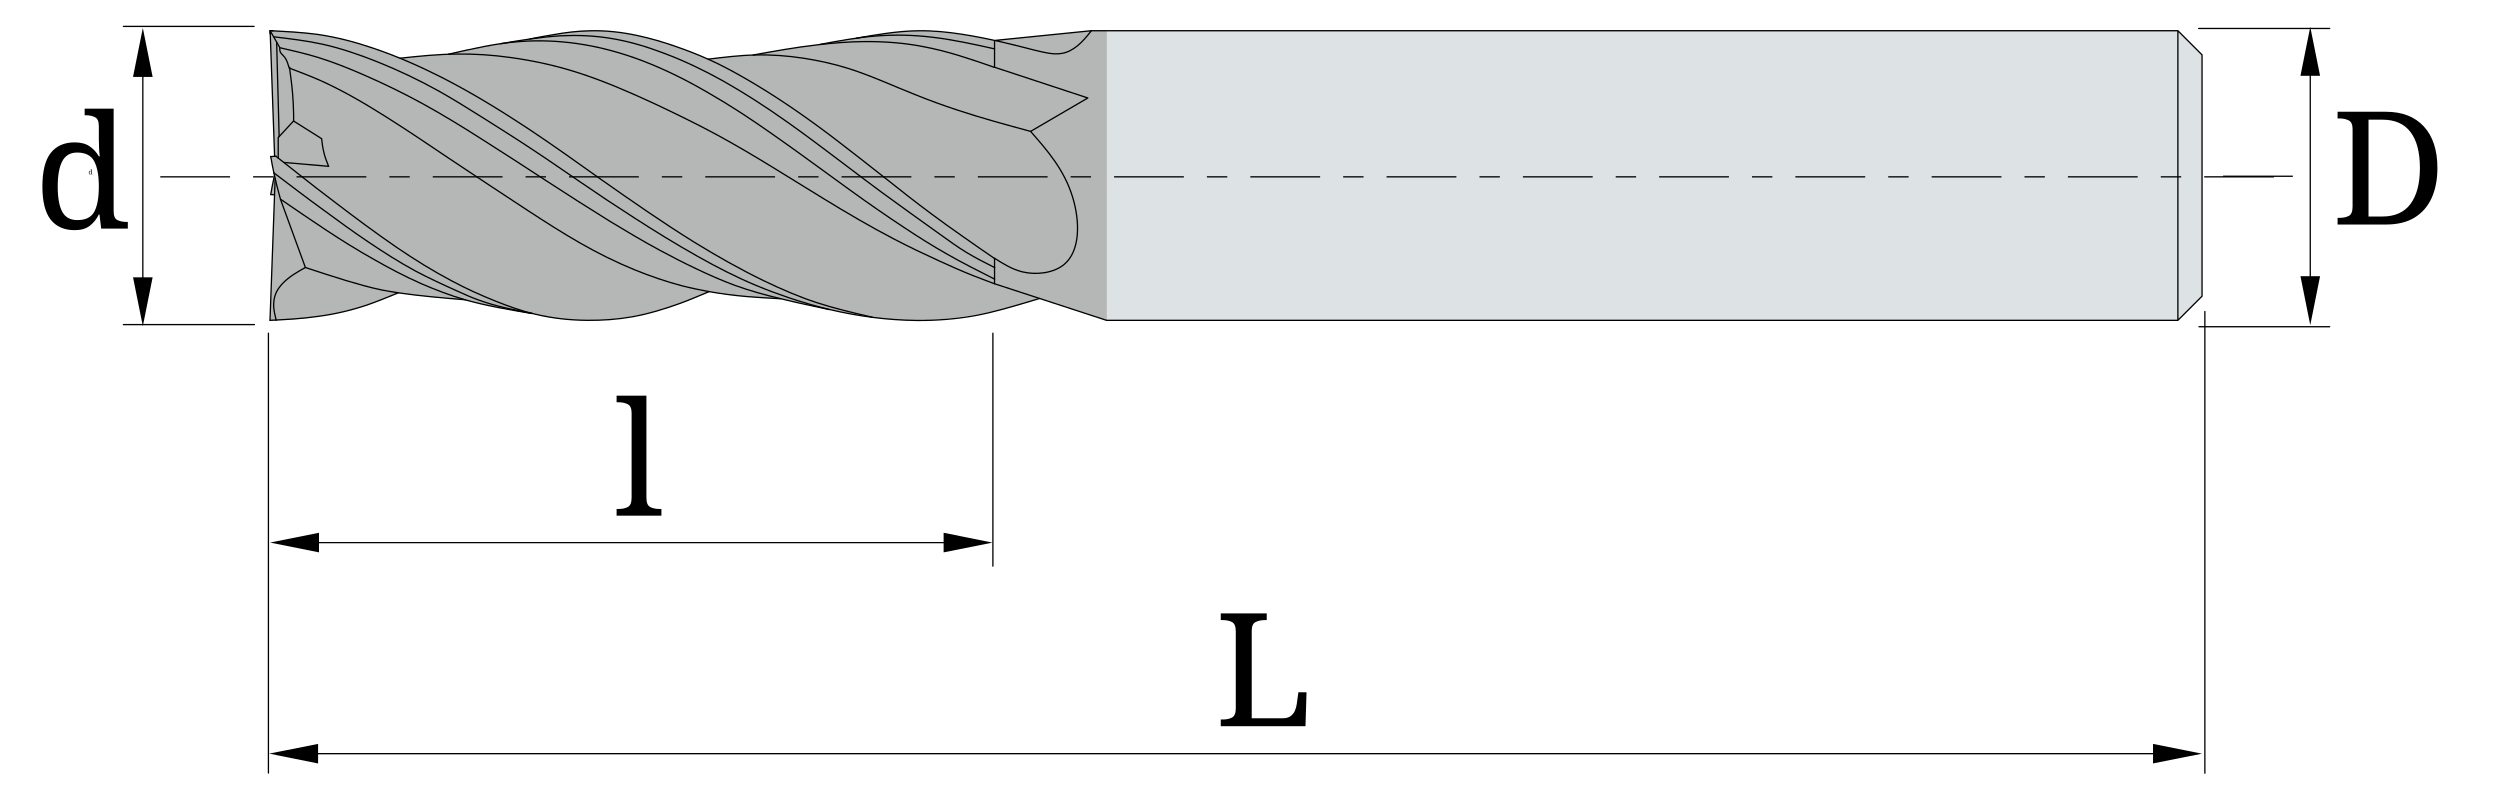
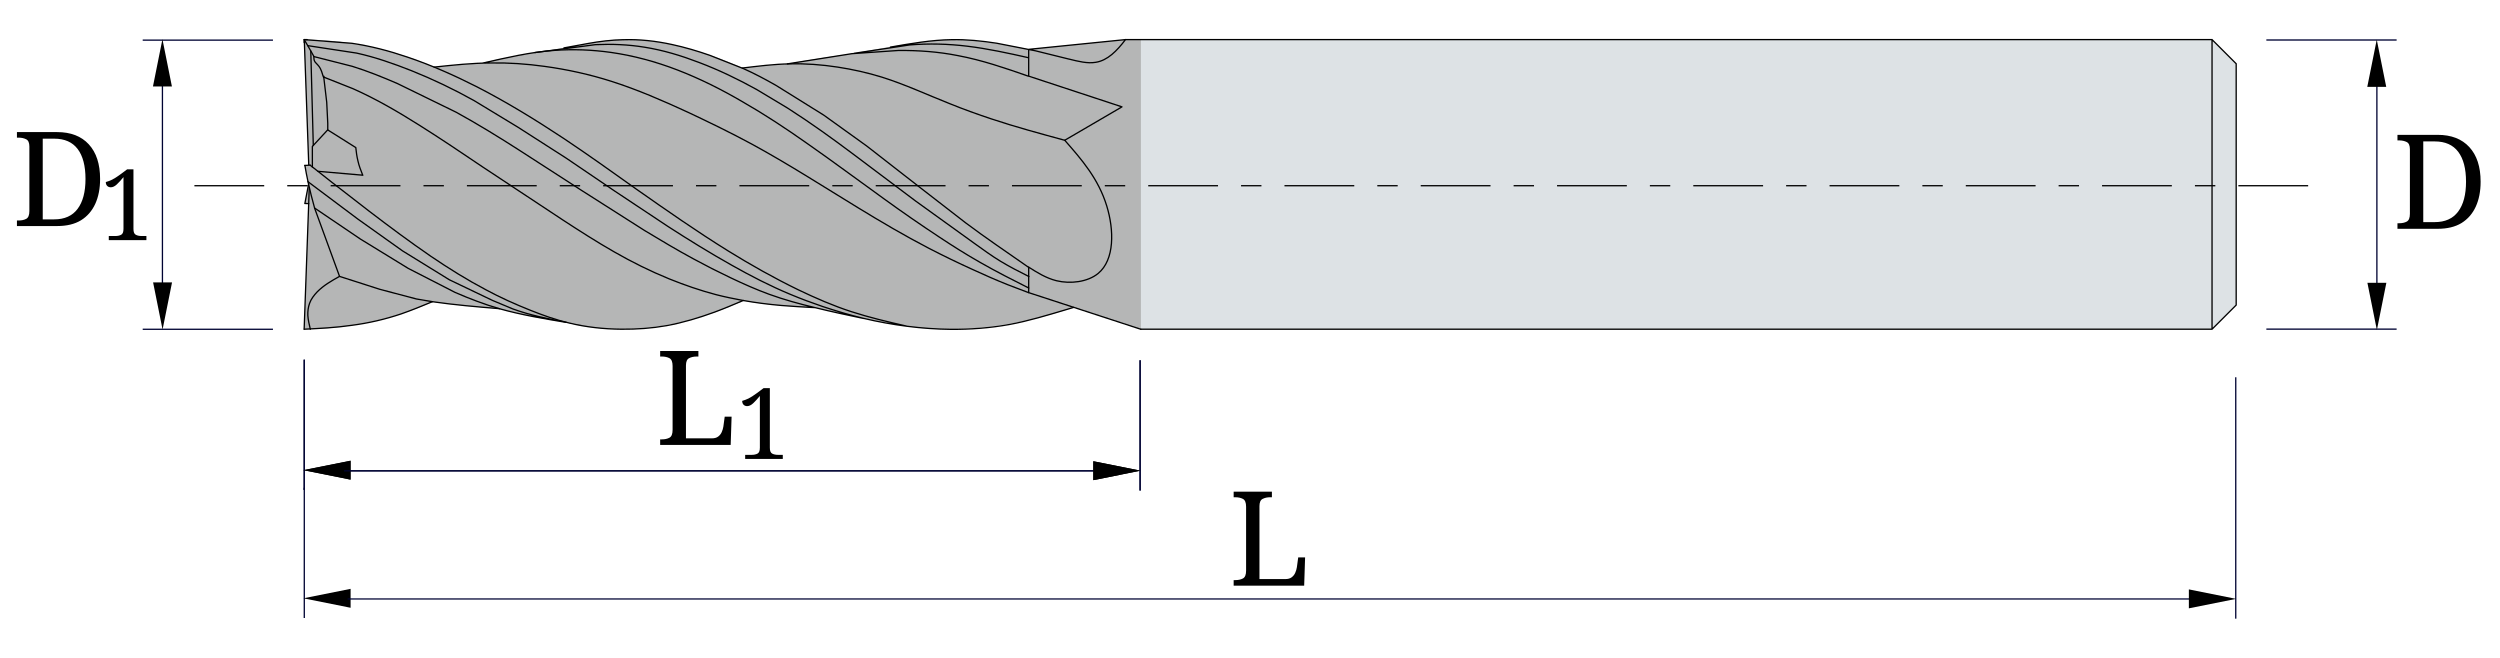
- <svg xmlns="http://www.w3.org/2000/svg" width="380" height="120" version="1.2">
+ <svg xmlns="http://www.w3.org/2000/svg" width="380" height="100">
+   <style>.B{fill:none}.C{stroke-width:.2}.D{stroke:#000333}.E{font-family:Serif}.F{text-anchor:middle}.G{font-size:20px}</style>
  <defs>
-     <clipPath id="c">
-       <path d="M801 358.18h308V417H801zm0 0" />
+     <clipPath id="A">
+       <path d="M811.37 358.37h308v58.82h-308v-58.82zm0 0" />
    </clipPath>
+     <path id="B" d="M53.287 70.026l-7.18 1.44 7.18 1.44v-2.88z" />
+     <path id="C" d="M166.18 72.984l7.18-1.44-7.18-1.44v2.88z" />
  </defs>
-   <g class="layer">
-     <path d="m23.2 11.69-1.49-7.44-1.49 7.44zM20.22 42.15l1.49 7.43 1.49-7.43zm0 0" />
-     <path fill="none" stroke="#040000" stroke-linecap="round" stroke-linejoin="round" stroke-miterlimit="10" stroke-width=".2" d="M21.71 42.3V9.06" />
-     <path d="m48.49 80.98-7.44 1.49 7.44 1.49zM143.43 83.96l7.43-1.48-7.43-1.5zm0 0" />
-     <path fill="none" stroke="#040000" stroke-linecap="round" stroke-linejoin="round" stroke-miterlimit="10" stroke-width=".2" d="M145.52 82.48H45.85" />
-     <path d="m48.35 113.07-7.44 1.48 7.44 1.5zM327.26 116.04l7.44-1.48-7.44-1.49zm0 0" />
-     <path fill="none" stroke="#040000" stroke-linecap="round" stroke-linejoin="round" stroke-miterlimit="10" stroke-width=".2" d="M329.34 114.56H45.71" />
-     <path fill="#DDE2E5" d="M41.05 48.69s10.19.19 19.49-4.18c0 0 4.1.65 9.99 1.05 0 0 6.03 1.56 10.34 2.08 0 0 11.7 3.86 26.93-3.31 0 0 3.11.78 10.86 1.08 0 0 9.52 2.16 13.92 2.82 0 0 10.74 2.16 25.44-2.87l10.21 3.33h162.81l3.67-3.67V8.34l-3.67-3.67H165.89l-14.72 1.47s-8.47-1.89-13.78-1.37-12.74 1.98-12.74 1.98-8.57 1.18-9.84 1.6c0 0-5.43.28-7.16.64 0 0-11.74-5.65-21.17-4.08 0 0-5.3.92-6.16 1.05-.85.13-3.66.58-3.66.58s-7.61 1.32-8.49 1.69c0 0-6.63.47-7.37.62 0 0-8.78-4.18-19.75-4.18l.69 19.09-.59.03.56 2.89-.56 2.89.58.03-.68 19.25zm0 0" />
-     <path fill="#B5B6B6" d="m41.05 48.85.01-.16h-.01zM168.23 4.67h-2.34l-14.71 1.48s-8.48-1.9-13.79-1.38-12.75 1.98-12.75 1.98-8.56 1.18-9.83 1.6c0 0-5.43.29-7.16.64 0 0-11.74-5.65-21.17-4.08 0 0-5.3.92-6.16 1.05s-3.66.58-3.66.58-7.61 1.32-8.49 1.7c0 0-6.62.46-7.37.61 0 0-8.78-4.18-19.75-4.18l.7 19.09-.61.03.57 2.89-.57 2.89.59.03-.67 19.09c.06.01 10.21.17 19.48-4.18 0 0 4.11.65 9.99 1.04 0 0 6.03 1.56 10.34 2.09 0 0 11.7 3.86 26.93-3.31 0 0 3.11.78 10.87 1.08 0 0 9.51 2.16 13.91 2.82 0 0 10.74 2.16 25.44-2.87l10.21 3.33zm0 0" />
-     <path fill="none" stroke="#000" stroke-linecap="round" stroke-linejoin="round" stroke-miterlimit="10" stroke-width=".2" d="M331.04 48.69H168.22M331.04 4.67H165.89M334.71 45.02V8.33M331.04 4.67l3.67 3.67M331.04 48.69l3.67-3.67M331.04 48.69V4.66M41.82 27.15l-.78 21.53M41.94 23.75c1.11.87 2.19 1.74 3.29 2.59 1.86 1.48 3.74 2.94 5.64 4.37 3.1 2.37 6.23 4.7 9.45 6.91 2.7 1.83 5.48 3.57 8.35 5.08 2.19 1.18 4.44 2.19 6.73 3.1 1.95.78 3.9 1.48 5.93 1.95 2.59.63 5.27.92 7.95.94 2.3.02 4.59-.14 6.84-.54 2.49-.45 4.96-1.2 7.34-2.07 1.46-.54 2.89-1.15 4.33-1.76" />
-     <path fill="none" stroke="#000" stroke-linecap="round" stroke-linejoin="round" stroke-miterlimit="10" stroke-width=".2" d="M44.02 10.37c1.48.56 2.99 1.13 4.44 1.76 3.5 1.55 6.84 3.5 10.09 5.55 3.29 2.07 6.49 4.23 9.69 6.39 3.97 2.66 8 5.31 12.02 7.95 2.59 1.69 5.22 3.38 7.9 4.91 2.7 1.55 5.5 2.94 8.37 4.11 2.33.94 4.7 1.76 7.13 2.4 1.36.35 2.75.63 4.14.89 1.9.33 3.83.59 5.76.75 1.69.14 3.41.24 5.1.33" />
-     <path fill="none" stroke="#000" stroke-linecap="round" stroke-linejoin="round" stroke-miterlimit="10" stroke-width=".2" d="M42.52 7.25c1.95.45 3.9.89 5.83 1.48 2.35.73 4.63 1.65 6.89 2.63 3.03 1.32 6.02 2.77 8.91 4.35 3.17 1.74 6.26 3.64 9.31 5.59 3.22 2.05 6.42 4.11 9.62 6.21 3.22 2.09 6.44 4.16 9.71 6.18 2.45 1.48 4.89 2.94 7.41 4.3 1.86 1.01 3.74 1.97 5.64 2.87 1.93.92 3.88 1.79 5.88 2.52 2.26.82 4.59 1.46 6.94 2.02 2.45.61 4.92 1.13 7.38 1.65" />
-     <path fill="none" stroke="#000" stroke-linecap="round" stroke-linejoin="round" stroke-miterlimit="10" stroke-width=".2" d="M41.59 5.59c2.49.31 4.99.59 7.43 1.13 2.85.63 5.62 1.6 8.35 2.68a82 82 0 0 1 9.5 4.54c2.26 1.27 4.44 2.66 6.66 4.04 2.45 1.55 4.92 3.1 7.36 4.72 2.47 1.62 4.92 3.34 7.38 5.01 2.66 1.83 5.36 3.62 8.07 5.36 3.2 2.07 6.4 4.04 9.71 5.9 2.87 1.62 5.83 3.15 8.89 4.42 1.62.68 3.27 1.29 4.94 1.86 2.05.68 4.09 1.29 6.19 1.79 4.35 1.03 8.82 1.62 13.29 1.67 2.96.02 5.95-.21 8.84-.73 2.94-.54 5.79-1.41 8.65-2.26.19-.07.35-.12.54-.16l.16-.05.47-.14" />
-     <path fill="none" stroke="#000" stroke-linecap="round" stroke-linejoin="round" stroke-miterlimit="10" stroke-width=".2" d="M41.05 4.67c2.42.12 4.84.24 7.24.56 2.87.42 5.67 1.15 8.42 2.09 3.62 1.22 7.13 2.77 10.56 4.51 4.54 2.33 8.91 5.01 13.17 7.83 3.74 2.49 7.41 5.12 11.08 7.73 4.59 3.22 9.2 6.44 13.97 9.4 3.46 2.14 7.01 4.14 10.68 5.92 2.61 1.25 5.29 2.42 8.04 3.31s5.55 1.55 8.37 2.19M41.05 48.69c2.42-.12 4.82-.24 7.22-.59 2.56-.33 5.08-.92 7.53-1.74 1.6-.56 3.17-1.2 4.75-1.86" />
-     <path fill="none" stroke="#000" stroke-linecap="round" stroke-linejoin="round" stroke-miterlimit="10" stroke-width=".2" d="M46.42 40.66c2.05.68 4.07 1.34 6.14 1.97 1.81.54 3.67 1.08 5.53 1.46.82.16 1.62.28 2.45.42 3.39.49 6.8.78 10.21 1.06M46.42 40.66l-3.79-10.37M41.15 23.79c.14.85.31 1.69.49 2.54.28 1.32.63 2.63.99 3.95M60.8 8.85c2.87-.31 5.74-.61 8.58-.63 2.75-.05 5.48.14 8.21.52 3.43.47 6.87 1.22 10.18 2.28 3.97 1.27 7.81 2.94 11.62 4.7 3.25 1.53 6.49 3.1 9.67 4.82 5.5 2.99 10.77 6.39 16.13 9.66 3.53 2.16 7.13 4.28 10.79 6.18 2.21 1.15 4.47 2.23 6.75 3.27 1.74.8 3.48 1.57 5.27 2.28 1.06.42 2.12.82 3.15 1.2" />
-     <path fill="none" stroke="#000" stroke-linecap="round" stroke-linejoin="round" stroke-miterlimit="10" stroke-width=".2" d="M68.17 8.24c3.62-.82 7.22-1.67 10.91-1.93 2.85-.21 5.76-.09 8.61.31 3.43.49 6.82 1.41 10.07 2.66 3.43 1.32 6.7 2.96 9.85 4.8 3.41 1.95 6.68 4.11 9.88 6.37 3.95 2.75 7.81 5.64 11.74 8.46 2.73 1.97 5.5 3.9 8.33 5.76 2.05 1.36 4.14 2.68 6.26 3.88 2.42 1.39 4.89 2.63 7.36 3.88" />
-     <path fill="none" stroke="#000" stroke-linecap="round" stroke-linejoin="round" stroke-miterlimit="10" stroke-width=".2" d="M76.12 6.64c3.03-.52 6.09-1.03 9.17-1.2 2.49-.12 4.99-.02 7.46.38 2.85.45 5.62 1.29 8.33 2.33 3.03 1.15 5.97 2.56 8.8 4.14 1.58.89 3.13 1.83 4.66 2.8 3.46 2.21 6.82 4.63 10.11 7.1 3.1 2.3 6.19 4.7 9.31 7 2.94 2.16 5.93 4.28 8.91 6.42 1.34.96 2.66 1.93 4.05 2.77 1.36.82 2.82 1.57 4.28 2.3" />
-     <path fill="none" stroke="#000" stroke-linecap="round" stroke-linejoin="round" stroke-miterlimit="10" stroke-width=".2" d="M80.53 5.93c1.22-.24 2.47-.49 3.72-.68 1.72-.31 3.46-.52 5.22-.56 2.52-.09 5.03.19 7.5.73 1.95.42 3.88.99 5.76 1.65 1.72.59 3.41 1.25 5.06 2 1.69.75 3.32 1.62 4.94 2.54 2.49 1.41 4.92 2.94 7.29 4.54 2.21 1.5 4.4 3.08 6.54 4.7 2.7 2.05 5.34 4.14 8 6.23 2.3 1.83 4.63 3.67 7.01 5.43 1.58 1.18 3.15 2.3 4.77 3.43 1.6 1.13 3.22 2.26 4.84 3.36M42.29 20.91l2.33-2.52M44.63 18.4l4.26 2.68M48.89 21.08c.07.68.16 1.36.33 2.05.16.73.45 1.46.73 2.16M49.96 25.28l-6.82-.59M41.94 23.75l-.8.05M42.29 20.91v3.13M41.74 23.76l-.68-19.09M41.05 4.67l.54.92M41.59 5.59l.94 1.65M42.52 7.25c0 .24 0 .47.09.66.05.12.14.24.24.33.35.38.59.56.85 1.29.14.42.31 1.06.33.85v-.14" />
-     <path fill="none" stroke="#000" stroke-linecap="round" stroke-linejoin="round" stroke-miterlimit="10" stroke-width=".2" d="M44.02 10.37c.16 1.27.35 2.54.45 3.81.09 1.06.14 2.14.16 3.2v1.03M42.05 6.42l.38 14.34M41.62 26.27c2.52 1.9 5.03 3.83 7.6 5.69 2.23 1.65 4.47 3.27 6.77 4.82s4.66 3.06 7.13 4.4c2.12 1.13 4.33 2.14 6.54 3.13 1.01.47 2.05.92 3.08 1.29 2.61.96 5.36 1.5 8.14 2.05" />
-     <path fill="none" stroke="#000" stroke-linecap="round" stroke-linejoin="round" stroke-miterlimit="10" stroke-width=".2" d="M42.64 30.28c2.3 1.57 4.61 3.17 6.94 4.7 2.38 1.57 4.8 3.08 7.29 4.47 2.3 1.32 4.66 2.56 7.1 3.64 2.21.96 4.47 1.83 6.77 2.49 3.32.94 6.73 1.5 10.11 2.07M107.65 8.99c2.38-.28 4.77-.59 7.15-.63 2.45-.07 4.92.12 7.34.49 2.28.35 4.54.85 6.73 1.53 3.5 1.1 6.84 2.66 10.28 4.02 2.09.85 4.23 1.62 6.37 2.33 3.67 1.22 7.41 2.23 11.12 3.24" />
-     <path fill="none" stroke="#000" stroke-linecap="round" stroke-linejoin="round" stroke-miterlimit="10" stroke-width=".2" d="M114.48 8.36c3.27-.59 6.51-1.18 9.81-1.55 2.35-.28 4.73-.47 7.1-.49 3.01-.02 6.04.19 9.01.78 3.65.68 7.2 1.9 10.72 3.13" />
-     <path fill="none" stroke="#000" stroke-linecap="round" stroke-linejoin="round" stroke-miterlimit="10" stroke-width=".2" d="M124.64 6.75c2.8-.52 5.62-1.06 8.44-1.27 2.92-.24 5.83-.16 8.73.19 3.15.38 6.26 1.06 9.36 1.76" />
-     <path fill="none" stroke="#000" stroke-linecap="round" stroke-linejoin="round" stroke-miterlimit="10" stroke-width=".2" d="M130.15 5.81c3.1-.54 6.19-1.08 9.29-1.13 2.3-.05 4.61.19 6.87.54 2 .31 3.95.71 5.88 1.15 1.72.4 3.41.82 5.13 1.27M46.42 40.66c-1.22.68-2.42 1.36-3.41 2.37-.49.52-.92 1.08-1.15 1.74-.21.59-.28 1.2-.26 1.83.05.71.21 1.39.38 2.09M41.15 29.57c.14-.85.31-1.69.49-2.54.02-.12.05-.24.07-.35M41.73 29.6l-.59-.02M151.17 43.13v-3.86M151.17 10.22V6.15M157.3 7.63c1.41.35 2.82.71 4.07.49 1.79-.28 3.2-1.72 4.52-3.46M151.17 6.15l14.7-1.48M151.13 10.21l14.21 4.68M165.35 14.89l-8.7 5.08M156.64 19.96c2.56 2.91 5.13 5.85 6.4 10.01 1.11 3.62 1.22 8.16-1.32 10.25-1.58 1.29-4.19 1.62-6.33 1.1-1.58-.4-2.89-1.22-4.23-2.07M151.17 43.13l17.05 5.57M41.05 4.67v.45M41.05 4.67h.45M334.71 45.02" />
-     <g clip-path="url(#c)">
-       <path fill="none" stroke="#000" stroke-width=".5" d="M-326.34 153.57s4.33-.08 8.29 1.78c0 0 1.74-.28 4.24-.45 0 0 2.57-.66 4.4-.88 0 0 4.97-1.65 11.45 1.4 0 0 1.32-.32 4.62-.45 0 0 4.05-.92 5.92-1.2 0 0 4.56-.92 10.81 1.22l4.34-1.42h69.23l1.56 1.56v15.61l-1.56 1.56h-70.22l-6.26-.63s-3.6.81-5.86.58c-2.26-.22-5.42-.84-5.42-.84s-3.64-.5-4.18-.68c0 0-2.31-.12-3.04-.27 0 0-5 2.4-9.01 1.74 0 0-2.25-.4-2.61-.45l-1.56-.25s-3.23-.56-3.61-.72c0 0-2.82-.2-3.13-.26 0 0-3.74 1.78-8.4 1.78l.29-8.12-.25-.02.24-1.23-.24-1.23.25-.01-.29-8.19zm0 0" transform="matrix(2.35185 0 0 -2.35066 808.555 409.691)" />
+   <path d="M46.24 50.04s10.19.19 19.49-4.18c0 0 4.1.65 9.99 1.05 0 0 6.03 1.56 10.34 2.08 0 0 11.7 3.86 26.93-3.31 0 0 3.11.78 10.86 1.08 0 0 9.52 2.16 13.92 2.82 0 0 10.74 2.16 25.44-2.87l10.21 3.33h162.81l3.67-3.67V9.69l-3.67-3.67H171.08l-14.72 1.47s-8.47-1.89-13.78-1.37-12.74 1.98-12.74 1.98-8.57 1.18-9.84 1.6c0 0-5.43.28-7.16.64 0 0-11.74-5.65-21.17-4.08l-6.16 1.05-3.66.58s-7.61 1.32-8.49 1.69l-7.37.62s-8.78-4.18-19.75-4.18l.69 19.09-.59.03.56 2.89-.56 2.89.58.03-.68 19.25v-.16zm0 0" fill="#dde2e5" />
+   <path d="M46.24 50.2l.01-.16h-.01v.16zM173.42 6.02h-2.34L156.37 7.5s-8.48-1.9-13.79-1.38-12.75 1.98-12.75 1.98-8.56 1.18-9.83 1.6l-7.16.64c0 0-11.74-5.65-21.17-4.08l-6.16 1.05-3.66.58s-7.61 1.32-8.49 1.7l-7.37.61s-8.78-4.18-19.75-4.18l.7 19.09-.61.03.57 2.89-.57 2.89.59.03-.67 19.09c.06.01 10.21.17 19.48-4.18 0 0 4.11.65 9.99 1.04 0 0 6.03 1.56 10.34 2.09 0 0 11.7 3.86 26.93-3.31 0 0 3.11.78 10.87 1.08 0 0 9.51 2.16 13.91 2.82 0 0 10.74 2.16 25.44-2.87l10.21 3.33V6.02zm0 0" fill="#b5b6b6" />
+   <g stroke="#000" stroke-linecap="round" stroke-linejoin="round" stroke-miterlimit="10" class="B C">
+     <path d="M336.23 50.04H173.41M336.23 6.02H171.08M339.9 46.37V9.68m-3.67-3.66l3.67 3.67m-3.67 40.35l3.67-3.67m-3.67 3.67V6.01M47.01 28.5l-.78 21.53m.9-24.93l3.29 2.59 5.64 4.37c3.1 2.37 6.23 4.7 9.45 6.91 2.7 1.83 5.48 3.57 8.35 5.08 2.19 1.18 4.44 2.19 6.73 3.1 1.95.78 3.9 1.48 5.93 1.95 2.59.63 5.27.92 7.95.94 2.3.02 4.59-.14 6.84-.54 2.49-.45 4.96-1.2 7.34-2.07 1.46-.54 2.89-1.15 4.33-1.76" />
+     <path d="M49.21 11.72l4.44 1.76c3.5 1.55 6.84 3.5 10.09 5.55 3.29 2.07 6.49 4.23 9.69 6.39l12.02 7.95c2.59 1.69 5.22 3.38 7.9 4.91 2.7 1.55 5.5 2.94 8.37 4.11 2.33.94 4.7 1.76 7.13 2.4 1.36.35 2.75.63 4.14.89a65.25 65.25 0 0 0 5.76.75 174.5 174.5 0 0 0 5.1.33M47.71 8.6l5.83 1.48c2.35.73 4.63 1.65 6.89 2.63l8.91 4.35c3.17 1.74 6.26 3.64 9.31 5.59l9.62 6.21 9.71 6.18c2.45 1.48 4.89 2.94 7.41 4.3a114.92 114.92 0 0 0 5.64 2.87c1.93.92 3.88 1.79 5.88 2.52 2.26.82 4.59 1.46 6.94 2.02 2.45.61 4.92 1.13 7.38 1.65M46.78 6.94l7.43 1.13c2.85.63 5.62 1.6 8.35 2.68a82 82 0 0 1 9.5 4.54l6.66 4.04 7.36 4.72 7.38 5.01 8.07 5.36c3.2 2.07 6.4 4.04 9.71 5.9 2.87 1.62 5.83 3.15 8.89 4.42 1.62.68 3.27 1.29 4.94 1.86 2.05.68 4.09 1.29 6.19 1.79 4.35 1.03 8.82 1.62 13.29 1.67 2.96.02 5.95-.21 8.84-.73 2.94-.54 5.79-1.41 8.65-2.26a3.68 3.68 0 0 1 .54-.16l.16-.05.47-.14M46.24 6.02l7.24.56c2.87.42 5.67 1.15 8.42 2.09 3.62 1.22 7.13 2.77 10.56 4.51 4.54 2.33 8.91 5.01 13.17 7.83 3.74 2.49 7.41 5.12 11.08 7.73 4.59 3.22 9.2 6.44 13.97 9.4 3.46 2.14 7.01 4.14 10.68 5.92 2.61 1.25 5.29 2.42 8.04 3.31s5.55 1.55 8.37 2.19m-91.53.48c2.42-.12 4.82-.24 7.22-.59a39.74 39.74 0 0 0 7.53-1.74c1.6-.56 3.17-1.2 4.75-1.86" />
+     <path d="M51.61 42.01l6.14 1.97 5.53 1.46 2.45.42c3.39.49 6.8.78 10.21 1.06m-24.33-4.91l-3.79-10.37m-1.48-6.5a56.8 56.8 0 0 0 .49 2.54c.28 1.32.63 2.63.99 3.95M65.99 10.2c2.87-.31 5.74-.61 8.58-.63 2.75-.05 5.48.14 8.21.52 3.43.47 6.87 1.22 10.18 2.28 3.97 1.27 7.81 2.94 11.62 4.7 3.25 1.53 6.49 3.1 9.67 4.82 5.5 2.99 10.77 6.39 16.13 9.66 3.53 2.16 7.13 4.28 10.79 6.18a144.81 144.81 0 0 0 6.75 3.27c1.74.8 3.48 1.57 5.27 2.28l3.15 1.2M73.36 9.59c3.62-.82 7.22-1.67 10.91-1.93 2.85-.21 5.76-.09 8.61.31 3.43.49 6.82 1.41 10.07 2.66 3.43 1.32 6.7 2.96 9.85 4.8 3.41 1.95 6.68 4.11 9.88 6.37 3.95 2.75 7.81 5.64 11.74 8.46a232.05 232.05 0 0 0 8.33 5.76c2.05 1.36 4.14 2.68 6.26 3.88 2.42 1.39 4.89 2.63 7.36 3.88" />
+     <path d="M81.31 7.99l9.17-1.2c2.49-.12 4.99-.02 7.46.38 2.85.45 5.62 1.29 8.33 2.33 3.03 1.15 5.97 2.56 8.8 4.14l4.66 2.8c3.46 2.21 6.82 4.63 10.11 7.1l9.31 7 8.91 6.42c1.34.96 2.66 1.93 4.05 2.77 1.36.82 2.82 1.57 4.28 2.3M85.72 7.28l3.72-.68c1.72-.31 3.46-.52 5.22-.56 2.52-.09 5.03.19 7.5.73 1.95.42 3.88.99 5.76 1.65l5.06 2c1.69.75 3.32 1.62 4.94 2.54l7.29 4.54 6.54 4.7 8 6.23 7.01 5.43a179.94 179.94 0 0 0 4.77 3.43l4.84 3.36M47.48 22.26l2.33-2.52m.01.01l4.26 2.68m0 0c.07.68.16 1.36.33 2.05.16.73.45 1.46.73 2.16m.01-.01l-6.82-.59m-1.2-.94l-.8.05m1.15-2.89v3.13m-.55-.28l-.68-19.09m-.01 0l.54.92m0 0l.94 1.65m-.01.01c0 .24 0 .47.09.66.05.12.14.24.24.33.35.38.59.56.85 1.29.14.42.31 1.06.33.85v-.14" />
+     <path d="M49.21 11.72l.45 3.81.16 3.2v1.03M47.24 7.77l.38 14.34m-.81 5.51l7.6 5.69 6.77 4.82 7.13 4.4 6.54 3.13 3.08 1.29c2.61.96 5.36 1.5 8.14 2.05M47.83 31.63l6.94 4.7 7.29 4.47 7.1 3.64c2.21.96 4.47 1.83 6.77 2.49 3.32.94 6.73 1.5 10.11 2.07m26.8-38.66c2.38-.28 4.77-.59 7.15-.63 2.45-.07 4.92.12 7.34.49 2.28.35 4.54.85 6.73 1.53 3.5 1.1 6.84 2.66 10.28 4.02 2.09.85 4.23 1.62 6.37 2.33 3.67 1.22 7.41 2.23 11.12 3.24" />
+     <path d="M119.67 9.71l9.81-1.55 7.1-.49c3.01-.02 6.04.19 9.01.78 3.65.68 7.2 1.9 10.72 3.13M129.83 8.1l8.44-1.27c2.92-.24 5.83-.16 8.73.19 3.15.38 6.26 1.06 9.36 1.76m-21.02-1.62c3.1-.54 6.19-1.08 9.29-1.13 2.3-.05 4.61.19 6.87.54l5.88 1.15 5.13 1.27M51.61 42.01c-1.22.68-2.42 1.36-3.41 2.37-.49.52-.92 1.08-1.15 1.74-.21.59-.28 1.2-.26 1.83.05.71.21 1.39.38 2.09m-.83-19.12l.49-2.54.07-.35m.02 2.92l-.59-.02m110.03 13.55v-3.86m0-29.05V7.5m6.13 1.48c1.41.35 2.82.71 4.07.49 1.79-.28 3.2-1.72 4.52-3.46M156.36 7.5l14.7-1.48m-14.74 5.54l14.21 4.68m.01 0l-8.7 5.08m-.01-.01c2.56 2.91 5.13 5.85 6.4 10.01 1.11 3.62 1.22 8.16-1.32 10.25-1.58 1.29-4.19 1.62-6.33 1.1-1.58-.4-2.89-1.22-4.23-2.07m.01 3.88l17.05 5.57M46.24 6.02v.45m0-.45h.45M339.9 46.37" />
+   </g>
+   <g clip-path="url(#A)" class="B">
+     <path d="M46.25 50.04s10.184.188 19.497-4.184c0 0 4.092.658 9.972 1.058 0 0 6.044 1.551 10.348 2.069 0 0 11.689 3.879 26.929-3.291 0 0 3.104.752 10.866 1.058 0 0 9.525 2.163 13.923 2.821 0 0 10.724 2.163 25.423-2.868l10.207 3.338h162.819l3.669-3.667V9.679l-3.669-3.667H171.086l-14.723 1.481s-8.467-1.904-13.782-1.363c-5.315.517-12.747 1.975-12.747 1.975s-8.561 1.175-9.831 1.598c0 0-5.433.282-7.15.635 0 0-11.759-5.642-21.19-4.09l-6.138 1.058-3.669.588s-7.596 1.316-8.49 1.692l-7.361.611S57.209 6.012 46.25 6.012l.682 19.087-.588.047.564 2.891-.564 2.891.588.024-.682 19.252v-.165zm0 0" stroke="#000" stroke-width="1.176" />
+   </g>
+   <path d="M29.55 28.23h10.61m10.1 0h10.61m-17.21 0h3.1m24.21 0h10.61m-17.21 0h3.1m24.21 0h10.61m-17.21 0h3.1m24.21 0H123m-17.21 0h3.1m24.22 0h10.61m-17.21 0h3.1m24.21 0h10.61m-17.21 0h3.1m24.21 0h10.61m-17.21 0h3.1m24.21 0h10.61m-17.21 0h3.1m24.21 0h10.61m-17.21 0h3.1m24.22 0h10.61m-17.21 0h3.1m24.21 0h10.61m-17.21 0h3.1m24.21 0h10.61m-17.21 0h3.1m24.21 0h10.61m-17.21 0h3.1m24.21 0h10.61m-17.21 0h3.1m24.22 0h10.61m-17.21 0h3.1" stroke="#000" class="B C" />
+   <text font-size="15" x="116.02" xml:space="preserve" y="69.76" class="E F">1</text>
+   <text x="105.81" xml:space="preserve" y="67.63" class="E F G">L</text>
+   <text font-size="15" x="19.29" xml:space="preserve" y="36.5" class="E F">1</text>
+   <text x="9.08" xml:space="preserve" y="34.36" class="E F G">D</text>
+   <text x="370.92" xml:space="preserve" y="34.78" class="E F G">D</text>
+   <g class="B C D">
+     <path d="M21.69 6.1h19.8m-19.8 43.95h19.8" />
+     <path d="M24.69 43.35v-30.6" />
+   </g>
+   <path d="M23.27 42.922l1.44 7.18 1.44-7.18h-2.88zm2.86-29.782l-1.44-7.18-1.44 7.18h2.88z" />
+   <g transform="rotate(180 354.388 28.094)">
+     <g class="B C D">
+       <path d="M344.49 6.16h19.8m-19.8 43.95h19.8" />
+       <path d="M347.49 43.41v-30.6" />
    </g>
-     <path fill="none" stroke="#040000" stroke-linecap="round" stroke-linejoin="round" stroke-miterlimit="10" stroke-width=".2" d="M18.76 4.01h19.86M18.76 49.34h19.91M40.8 50.65v66.85M150.92 50.65v35.4M335.14 47.35v70.17" />
-     <path fill="none" stroke="#000" stroke-width=".2" d="M24.36 26.88h10.61M45.07 26.88h10.61M38.47 26.88h3.1M65.78 26.88h10.61M59.18 26.88h3.1M86.49 26.88H97.1M79.89 26.88h3.1M107.2 26.88h10.61M100.6 26.88h3.1M127.92 26.88h10.61M121.32 26.88h3.1M148.63 26.88h10.61M142.03 26.88h3.1M169.34 26.88h10.61M162.74 26.88h3.1M190.05 26.88h10.61M183.45 26.88h3.1M210.76 26.88h10.61M204.16 26.88h3.1M231.48 26.88h10.61M224.88 26.88h3.1M252.19 26.88h10.61M245.59 26.88h3.1M272.9 26.88h10.61M266.3 26.88h3.1M293.61 26.88h10.61M287.01 26.88h3.1M314.32 26.88h10.61M307.72 26.88h3.1M335.04 26.88h10.61M328.44 26.88h3.1" />
-     <text xml:space="preserve" x="13.75" y="26.5" stroke="#000" stroke-width="0" font-family="Serif" font-size="1" text-anchor="middle">d</text>
-     <text xml:space="preserve" x="12.5" y="34.75" stroke="#000" stroke-width="0" font-family="Serif" font-size="24" text-anchor="middle">d</text>
-     <path d="m349.67 41.98 1.49 7.44 1.49-7.44zM352.65 11.52l-1.49-7.43-1.49 7.43zm0 0" />
-     <path fill="none" stroke="#040000" stroke-linecap="round" stroke-linejoin="round" stroke-miterlimit="10" stroke-width=".2" d="M351.16 11.37v33.24M354.11 49.66h-19.86M354.11 4.33H334.2" />
-     <path fill="none" stroke="#000" stroke-width=".2" d="M348.51 26.79H337.9" />
-     <text xml:space="preserve" x="363.13" y="34.13" stroke="#000" stroke-width="0" font-family="Serif" font-size="24" text-anchor="middle">D</text>
-     <text xml:space="preserve" x="192.13" y="110.38" stroke="#000" stroke-width="0" font-family="Serif" font-size="24" text-anchor="middle">L</text>
-     <text xml:space="preserve" x="97.13" y="78.38" stroke="#000" stroke-width="0" font-family="Serif" font-size="24" text-anchor="middle">l</text>
+     <path d="M346.07 42.985l1.44 7.18 1.44-7.18h-2.88zm2.86-29.785l-1.44-7.18-1.44 7.18h2.88z" />
  </g>
+   <path transform="rotate(270 46.246 64.569)" d="M36.35 64.57h19.8" class="B C D" />
+   <use href="#B" />
+   <g class="B C D">
+     <path transform="rotate(270 173.296 64.669)" d="M163.4 64.67h19.8" />
+     <path transform="rotate(270 109.446 71.569)" d="M109.45 128.72V14.42" />
+   </g>
+   <use href="#C" />
+   <path transform="rotate(270 46.246 84.044)" d="M36.35 84.05h19.8" class="B C D" />
+   <use href="#B" x="0.005" y="19.476" />
+   <g class="B C D">
+     <path transform="rotate(270 339.828 75.694)" d="M321.48 75.7h36.7" />
+     <path transform="rotate(270 192.978 91.045)" d="M192.98 231.2V-49.1" />
+   </g>
+   <use href="#C" x="166.527" y="19.483" />
+   <path transform="rotate(270 46.246 64.569)" d="M36.35 64.57h19.8" class="B C D" />
+   <use href="#B" />
+   <g class="B C D">
+     <path transform="rotate(270 173.296 64.669)" d="M163.4 64.67h19.8" />
+     <path transform="rotate(270 109.446 71.569)" d="M109.45 128.72V14.42" />
+   </g>
+   <use href="#C" />
+   <text x="192.98" xml:space="preserve" y="89.02" class="E F G">L</text>
</svg>
